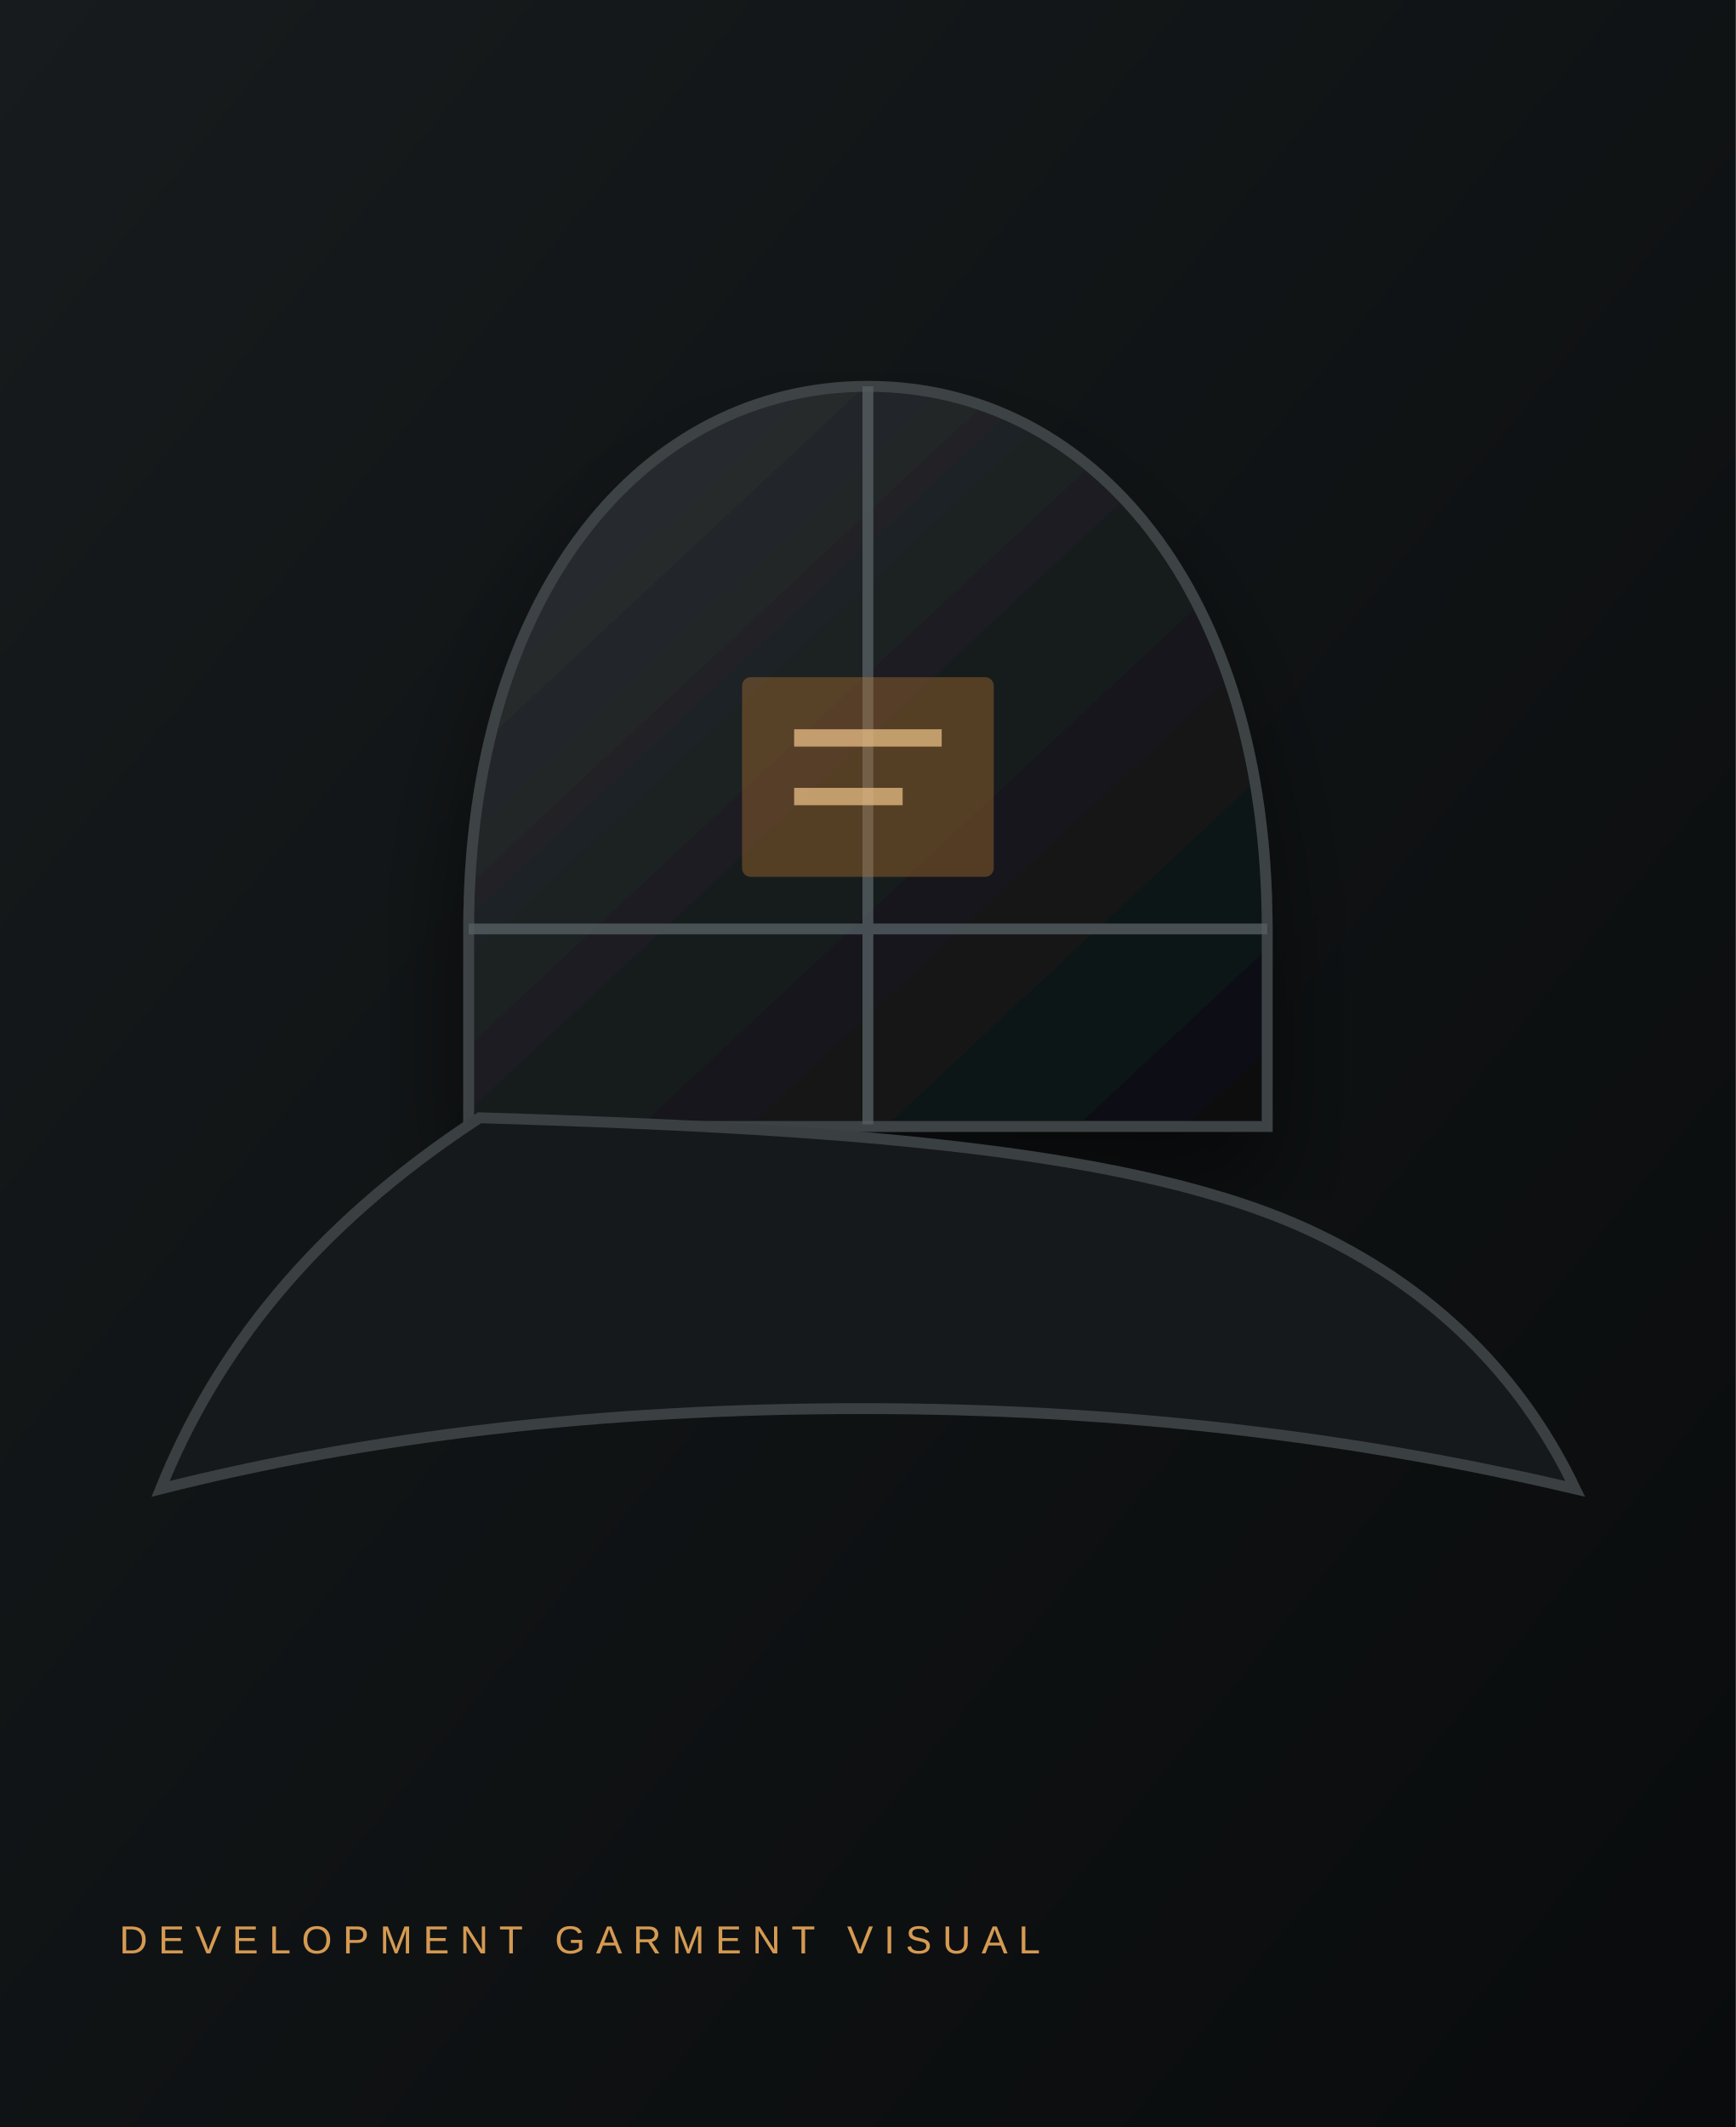
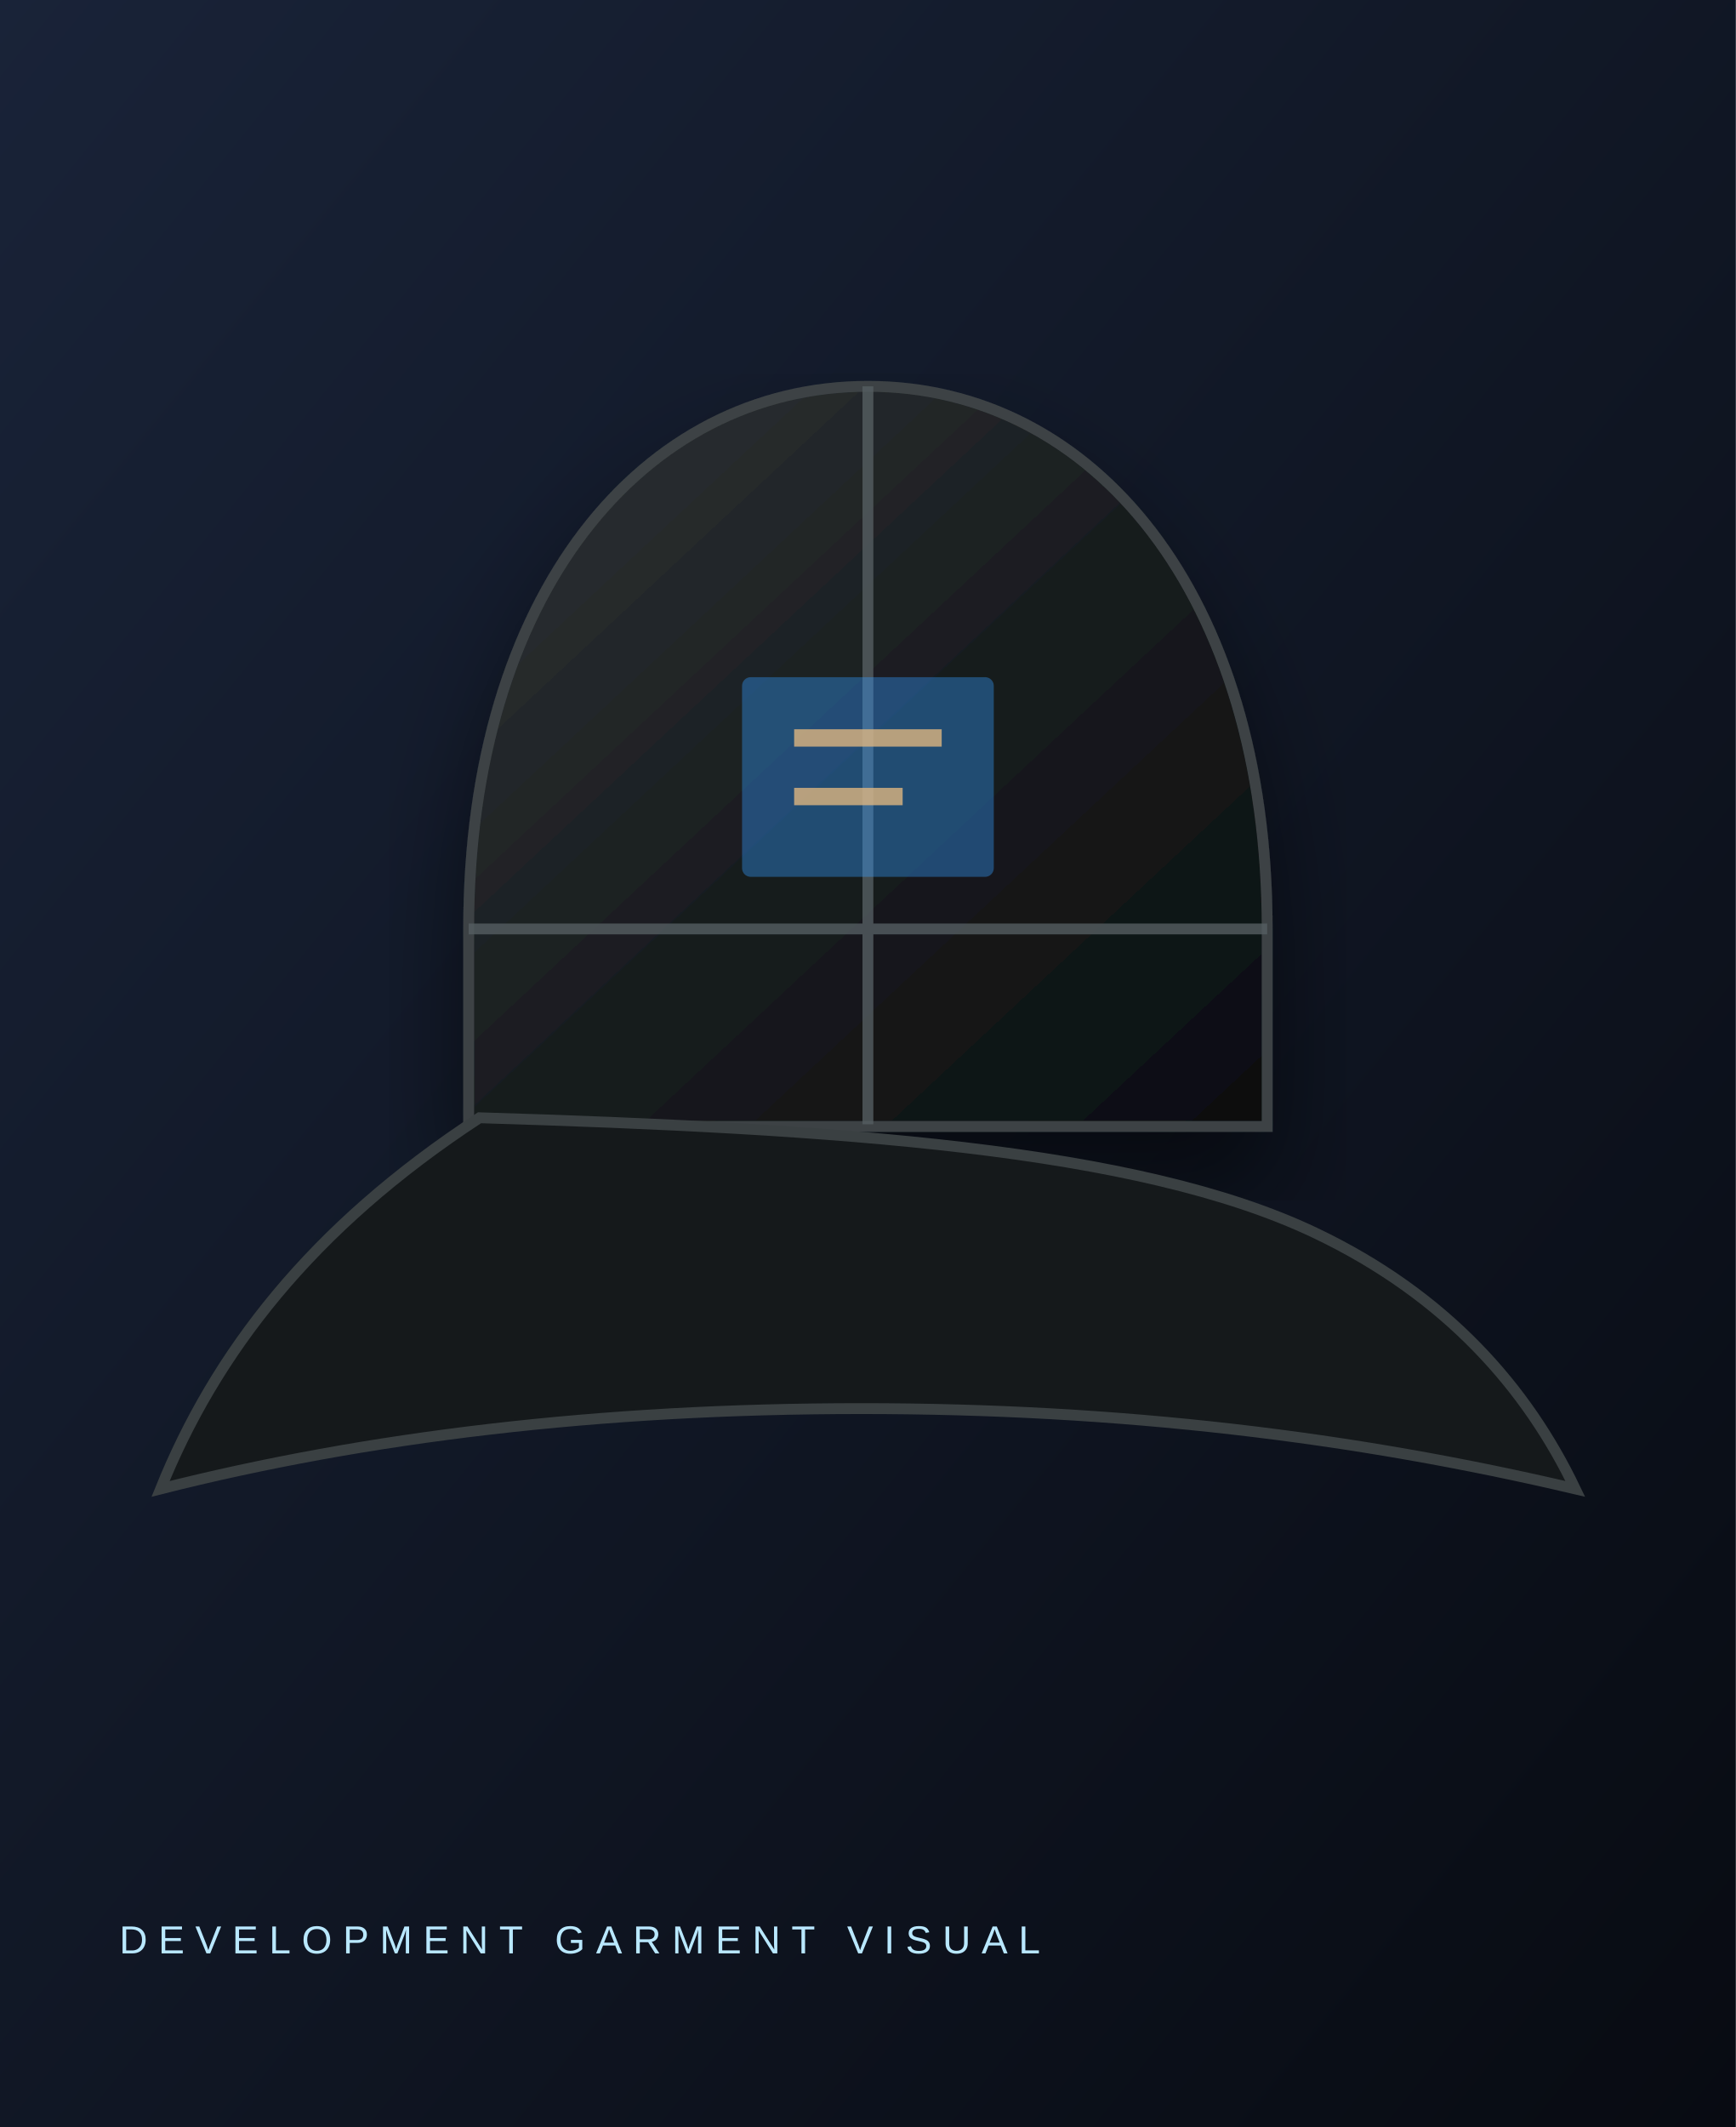
<svg xmlns="http://www.w3.org/2000/svg" viewBox="0 0 800 980" role="img" aria-labelledby="title desc">
  <defs>
    <linearGradient id="bg" x1="0" y1="0" x2="1" y2="1">
-       <stop stop-color="#171b1d" />
-       <stop offset="1" stop-color="#090b0c" />
+       <stop stop-color="#192338" />
+       <stop offset="1" stop-color="#080b12" />
    </linearGradient>
    <linearGradient id="cloth" x1="0" y1="0" x2="1" y2="1">
      <stop stop-color="#303437" />
      <stop offset=".52" stop-color="#181c1e" />
      <stop offset="1" stop-color="#0b0e10" />
    </linearGradient>
    <filter id="shadow">
      <feDropShadow dx="0" dy="28" stdDeviation="24" flood-opacity=".52" />
    </filter>
  </defs>
  <rect width="800" height="980" fill="url(#bg)" />
  <path d="M216 428c0-154 80-250 184-250s184 96 184 250v91H216v-91z" fill="url(#cloth)" stroke="#3d4345" stroke-width="5" filter="url(#shadow)" />
  <path d="M221 515c165 5 303 14 385 53 61 29 98 72 120 118-102-24-209-37-329-37-121 0-228 13-323 37 25-62 69-120 147-171z" fill="#15191b" stroke="#3a4042" stroke-width="5" />
  <path d="M400 178v340M216 428h368" stroke="#555e61" stroke-width="5" opacity=".8" />
-   <rect x="342" y="312" width="116" height="92" rx="4" fill="#b97732" opacity=".38" />
+   <rect x="342" y="312" width="116" height="92" rx="4" fill="#339cff" opacity=".38" />
  <path d="M366 340h68M366 367h50" stroke="#e2b780" stroke-width="8" opacity=".78" />
-   <text x="55" y="900" fill="#d59a52" font-family="Arial,sans-serif" font-size="18" letter-spacing="5">DEVELOPMENT GARMENT VISUAL</text>
+   <text x="55" y="900" fill="#b9e8ff" font-family="Arial,sans-serif" font-size="18" letter-spacing="5">DEVELOPMENT GARMENT VISUAL</text>
</svg>
